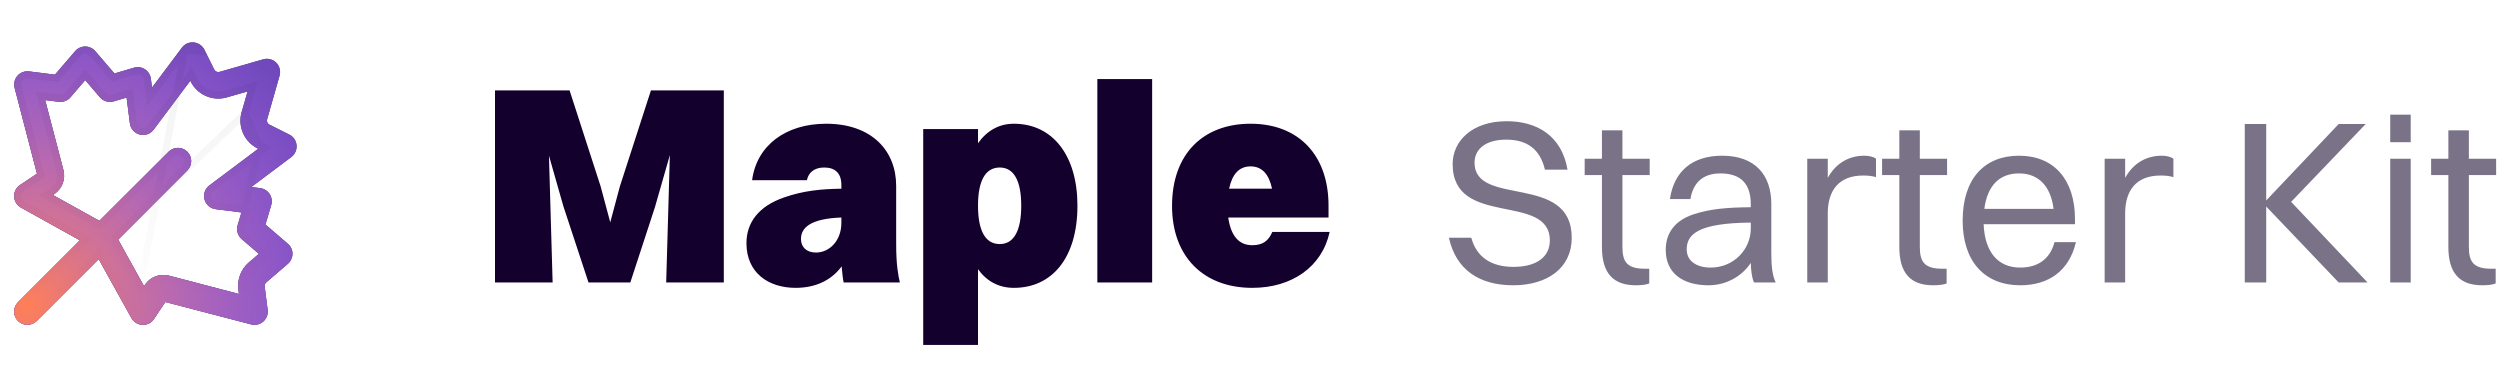
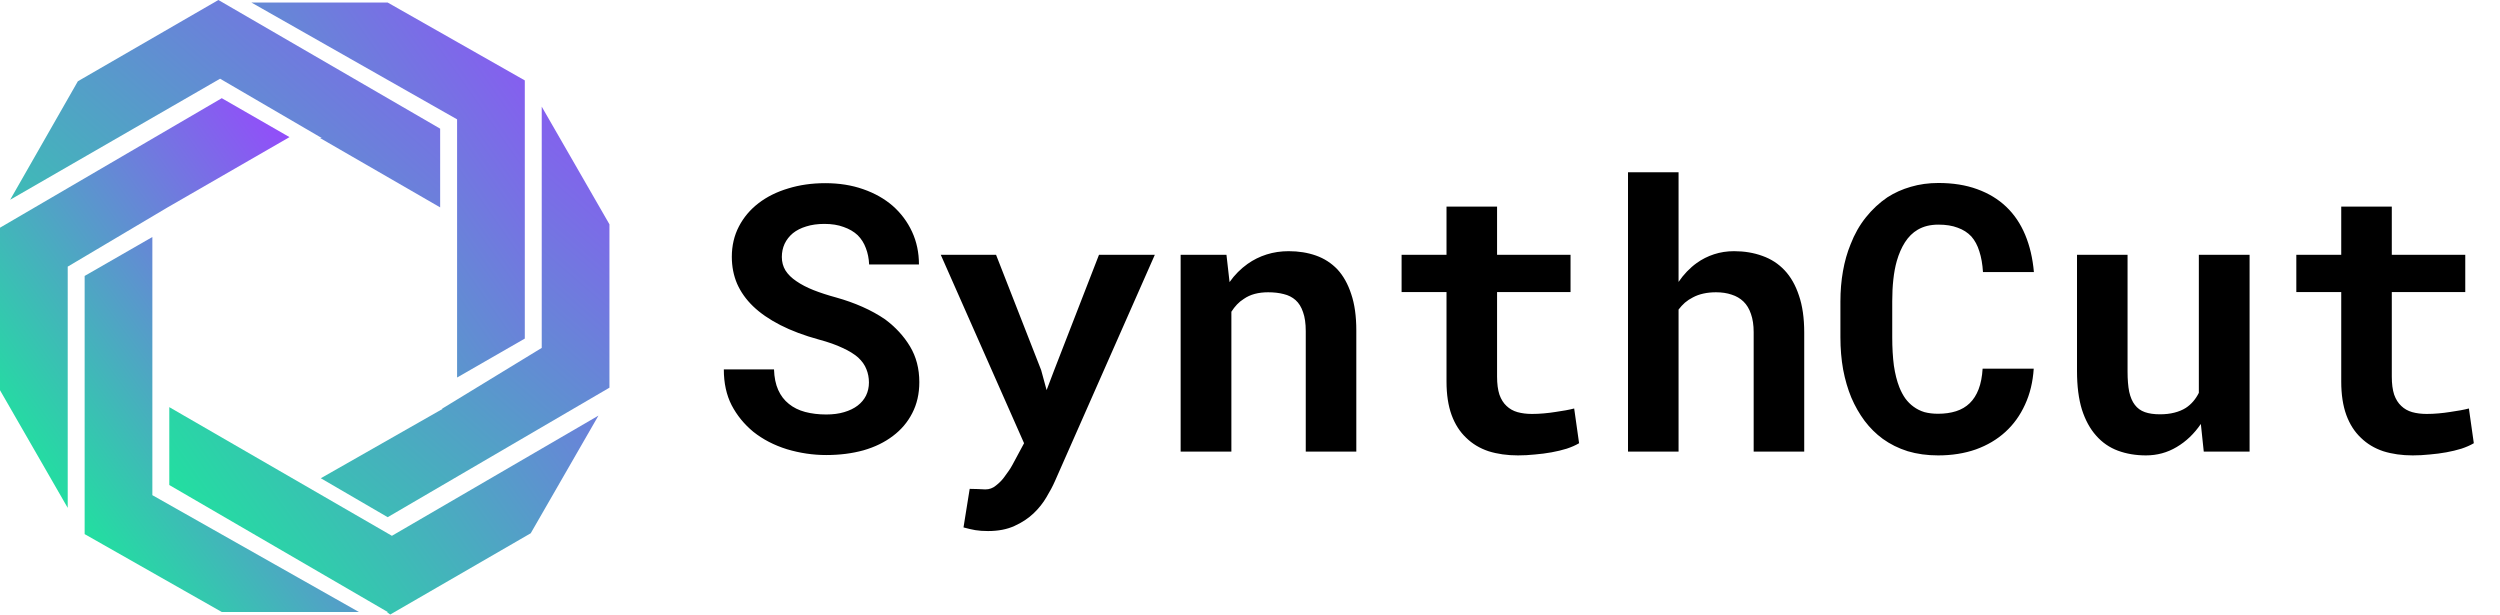
- <svg xmlns="http://www.w3.org/2000/svg" width="177" height="26" viewBox="0 0 177 26" fill="none">
-   <path d="M14.47 3.52C14.325 3.231 14.04 3.036 13.716 3.004C13.392 2.973 13.076 3.114 12.88 3.375L10.763 6.203L10.681 5.574C10.646 5.301 10.494 5.059 10.263 4.907C10.033 4.754 9.748 4.715 9.486 4.793L8.103 5.203L6.744 3.621C6.564 3.414 6.306 3.293 6.033 3.293C5.76 3.293 5.498 3.414 5.322 3.621L3.892 5.285L2.057 5.055C1.748 5.016 1.439 5.133 1.236 5.367C1.033 5.602 0.955 5.918 1.033 6.219L2.619 12.297L1.42 13.098C1.146 13.277 0.99 13.59 1.002 13.914C1.014 14.238 1.197 14.535 1.482 14.695L5.658 17.015L1.275 21.398C0.908 21.765 0.908 22.359 1.275 22.722C1.643 23.085 2.236 23.089 2.6 22.722L6.986 18.343L9.306 22.519C9.466 22.804 9.759 22.988 10.087 22.999C10.415 23.011 10.724 22.855 10.904 22.581L11.704 21.382L17.782 22.968C18.083 23.046 18.403 22.972 18.638 22.765C18.872 22.558 18.989 22.253 18.95 21.945L18.739 20.273C18.728 20.168 18.767 20.066 18.845 19.996L20.38 18.679C20.587 18.5 20.708 18.242 20.708 17.968C20.708 17.695 20.587 17.433 20.38 17.258L18.794 15.898L19.204 14.515C19.282 14.25 19.239 13.969 19.091 13.738C18.942 13.508 18.696 13.355 18.423 13.32L17.798 13.238L20.626 11.117C20.888 10.922 21.024 10.605 20.997 10.281C20.97 9.957 20.774 9.672 20.481 9.527L19.071 8.82C18.939 8.754 18.868 8.598 18.911 8.453L19.794 5.36C19.888 5.032 19.798 4.68 19.556 4.438C19.314 4.196 18.962 4.106 18.634 4.2L15.54 5.09C15.396 5.133 15.243 5.063 15.173 4.93L14.47 3.52ZM8.365 16.965L13.263 12.066C13.63 11.699 13.63 11.105 13.263 10.742C12.896 10.379 12.302 10.375 11.939 10.742L7.037 15.636L3.74 13.805L3.846 13.734C4.4 13.363 4.658 12.684 4.49 12.039L3.197 7.086L4.162 7.207C4.474 7.246 4.787 7.125 4.99 6.887L6.033 5.672L7.076 6.887C7.318 7.168 7.701 7.281 8.056 7.176L8.962 6.906L9.197 8.734C9.244 9.113 9.517 9.426 9.888 9.524C10.259 9.621 10.65 9.484 10.877 9.18L13.474 5.715L13.501 5.77C13.97 6.711 15.044 7.184 16.056 6.895L17.529 6.473L17.107 7.945C16.818 8.957 17.29 10.031 18.232 10.504L18.286 10.531L14.822 13.129C14.517 13.359 14.38 13.75 14.478 14.117C14.575 14.484 14.888 14.758 15.267 14.808L17.095 15.043L16.825 15.949C16.72 16.304 16.833 16.687 17.114 16.929L18.329 17.972L17.622 18.578C17.064 19.054 16.782 19.781 16.876 20.511L16.915 20.812L11.962 19.515C11.318 19.347 10.638 19.605 10.267 20.16L10.197 20.265L8.365 16.965Z" fill="#0D001D" />
-   <path d="M14.47 3.52C14.325 3.231 14.04 3.036 13.716 3.004C13.392 2.973 13.076 3.114 12.88 3.375L10.763 6.203L10.681 5.574C10.646 5.301 10.494 5.059 10.263 4.907C10.033 4.754 9.748 4.715 9.486 4.793L8.103 5.203L6.744 3.621C6.564 3.414 6.306 3.293 6.033 3.293C5.76 3.293 5.498 3.414 5.322 3.621L3.892 5.285L2.057 5.055C1.748 5.016 1.439 5.133 1.236 5.367C1.033 5.602 0.955 5.918 1.033 6.219L2.619 12.297L1.42 13.098C1.146 13.277 0.99 13.59 1.002 13.914C1.014 14.238 1.197 14.535 1.482 14.695L5.658 17.015L1.275 21.398C0.908 21.765 0.908 22.359 1.275 22.722C1.643 23.085 2.236 23.089 2.6 22.722L6.986 18.343L9.306 22.519C9.466 22.804 9.759 22.988 10.087 22.999C10.415 23.011 10.724 22.855 10.904 22.581L11.704 21.382L17.782 22.968C18.083 23.046 18.403 22.972 18.638 22.765C18.872 22.558 18.989 22.253 18.95 21.945L18.739 20.273C18.728 20.168 18.767 20.066 18.845 19.996L20.38 18.679C20.587 18.5 20.708 18.242 20.708 17.968C20.708 17.695 20.587 17.433 20.38 17.258L18.794 15.898L19.204 14.515C19.282 14.25 19.239 13.969 19.091 13.738C18.942 13.508 18.696 13.355 18.423 13.32L17.798 13.238L20.626 11.117C20.888 10.922 21.024 10.605 20.997 10.281C20.97 9.957 20.774 9.672 20.481 9.527L19.071 8.82C18.939 8.754 18.868 8.598 18.911 8.453L19.794 5.36C19.888 5.032 19.798 4.68 19.556 4.438C19.314 4.196 18.962 4.106 18.634 4.2L15.54 5.09C15.396 5.133 15.243 5.063 15.173 4.93L14.47 3.52ZM8.365 16.965L13.263 12.066C13.63 11.699 13.63 11.105 13.263 10.742C12.896 10.379 12.302 10.375 11.939 10.742L7.037 15.636L3.74 13.805L3.846 13.734C4.4 13.363 4.658 12.684 4.49 12.039L3.197 7.086L4.162 7.207C4.474 7.246 4.787 7.125 4.99 6.887L6.033 5.672L7.076 6.887C7.318 7.168 7.701 7.281 8.056 7.176L8.962 6.906L9.197 8.734C9.244 9.113 9.517 9.426 9.888 9.524C10.259 9.621 10.65 9.484 10.877 9.18L13.474 5.715L13.501 5.77C13.97 6.711 15.044 7.184 16.056 6.895L17.529 6.473L17.107 7.945C16.818 8.957 17.29 10.031 18.232 10.504L18.286 10.531L14.822 13.129C14.517 13.359 14.38 13.75 14.478 14.117C14.575 14.484 14.888 14.758 15.267 14.808L17.095 15.043L16.825 15.949C16.72 16.304 16.833 16.687 17.114 16.929L18.329 17.972L17.622 18.578C17.064 19.054 16.782 19.781 16.876 20.511L16.915 20.812L11.962 19.515C11.318 19.347 10.638 19.605 10.267 20.16L10.197 20.265L8.365 16.965Z" fill="url(#paint0_radial_64_8)" />
-   <path d="M14.47 3.52C14.325 3.231 14.04 3.036 13.716 3.004C13.392 2.973 13.076 3.114 12.88 3.375L10.763 6.203L10.681 5.574C10.646 5.301 10.494 5.059 10.263 4.907C10.033 4.754 9.748 4.715 9.486 4.793L8.103 5.203L6.744 3.621C6.564 3.414 6.306 3.293 6.033 3.293C5.76 3.293 5.498 3.414 5.322 3.621L3.892 5.285L2.057 5.055C1.748 5.016 1.439 5.133 1.236 5.367C1.033 5.602 0.955 5.918 1.033 6.219L2.619 12.297L1.42 13.098C1.146 13.277 0.99 13.59 1.002 13.914C1.014 14.238 1.197 14.535 1.482 14.695L5.658 17.015L1.275 21.398C0.908 21.765 0.908 22.359 1.275 22.722C1.643 23.085 2.236 23.089 2.6 22.722L6.986 18.343L9.306 22.519C9.466 22.804 9.759 22.988 10.087 22.999C10.415 23.011 10.724 22.855 10.904 22.581L11.704 21.382L17.782 22.968C18.083 23.046 18.403 22.972 18.638 22.765C18.872 22.558 18.989 22.253 18.95 21.945L18.739 20.273C18.728 20.168 18.767 20.066 18.845 19.996L20.38 18.679C20.587 18.5 20.708 18.242 20.708 17.968C20.708 17.695 20.587 17.433 20.38 17.258L18.794 15.898L19.204 14.515C19.282 14.25 19.239 13.969 19.091 13.738C18.942 13.508 18.696 13.355 18.423 13.32L17.798 13.238L20.626 11.117C20.888 10.922 21.024 10.605 20.997 10.281C20.97 9.957 20.774 9.672 20.481 9.527L19.071 8.82C18.939 8.754 18.868 8.598 18.911 8.453L19.794 5.36C19.888 5.032 19.798 4.68 19.556 4.438C19.314 4.196 18.962 4.106 18.634 4.2L15.54 5.09C15.396 5.133 15.243 5.063 15.173 4.93L14.47 3.52ZM8.365 16.965L13.263 12.066C13.63 11.699 13.63 11.105 13.263 10.742C12.896 10.379 12.302 10.375 11.939 10.742L7.037 15.636L3.74 13.805L3.846 13.734C4.4 13.363 4.658 12.684 4.49 12.039L3.197 7.086L4.162 7.207C4.474 7.246 4.787 7.125 4.99 6.887L6.033 5.672L7.076 6.887C7.318 7.168 7.701 7.281 8.056 7.176L8.962 6.906L9.197 8.734C9.244 9.113 9.517 9.426 9.888 9.524C10.259 9.621 10.65 9.484 10.877 9.18L13.474 5.715L13.501 5.77C13.97 6.711 15.044 7.184 16.056 6.895L17.529 6.473L17.107 7.945C16.818 8.957 17.29 10.031 18.232 10.504L18.286 10.531L14.822 13.129C14.517 13.359 14.38 13.75 14.478 14.117C14.575 14.484 14.888 14.758 15.267 14.808L17.095 15.043L16.825 15.949C16.72 16.304 16.833 16.687 17.114 16.929L18.329 17.972L17.622 18.578C17.064 19.054 16.782 19.781 16.876 20.511L16.915 20.812L11.962 19.515C11.318 19.347 10.638 19.605 10.267 20.16L10.197 20.265L8.365 16.965Z" fill="url(#paint1_radial_64_8)" />
-   <path d="M13.081 3.525L13.08 3.525L10.963 6.353L10.595 6.845L10.515 6.236L10.433 5.607L10.433 5.606C10.407 5.406 10.296 5.228 10.125 5.115C9.958 5.005 9.75 4.975 9.557 5.033L9.557 5.033L8.174 5.443L8.019 5.489L7.914 5.366L6.555 3.785C6.555 3.785 6.555 3.785 6.555 3.785C6.421 3.631 6.231 3.543 6.033 3.543C5.833 3.543 5.641 3.632 5.513 3.783L5.512 3.784L5.512 3.784L4.082 5.448L3.995 5.55L3.861 5.533L2.025 5.303L2.025 5.303C1.799 5.274 1.573 5.36 1.425 5.531C1.274 5.705 1.218 5.937 1.275 6.156C1.275 6.156 1.275 6.156 1.275 6.156L2.861 12.234L2.906 12.406L2.758 12.505L1.559 13.305L1.557 13.306C1.359 13.437 1.243 13.666 1.252 13.905C1.26 14.14 1.394 14.358 1.604 14.477C1.605 14.477 1.605 14.477 1.605 14.477L5.779 16.797L6.069 16.958L5.835 17.192L1.452 21.575C1.182 21.845 1.183 22.279 1.451 22.544C1.723 22.813 2.158 22.813 2.422 22.546L2.423 22.545L6.809 18.166L7.044 17.933L7.205 18.222L9.524 22.396C9.524 22.397 9.524 22.397 9.524 22.397L13.081 3.525ZM13.081 3.525C13.224 3.333 13.455 3.23 13.692 3.253C13.931 3.276 14.14 3.42 14.246 3.631L13.081 3.525ZM8.055 16.921L8.188 16.788L13.086 11.89C13.356 11.62 13.355 11.185 13.087 10.92C12.816 10.651 12.38 10.652 12.117 10.918L12.116 10.919L7.213 15.813L7.08 15.947L6.915 15.855L3.619 14.023L3.26 13.824L3.601 13.597L3.707 13.526C4.173 13.214 4.389 12.644 4.248 12.102L2.955 7.149L2.862 6.792L3.228 6.838L4.193 6.959C4.193 6.959 4.193 6.959 4.193 6.959C4.422 6.988 4.652 6.899 4.8 6.725L4.8 6.724L5.843 5.509L6.033 5.288L6.223 5.509L7.265 6.724C7.265 6.724 7.265 6.724 7.266 6.724C7.444 6.931 7.725 7.014 7.985 6.936C7.985 6.936 7.985 6.936 7.985 6.936L8.891 6.667L9.173 6.583L9.21 6.875L9.445 8.703L9.445 8.704C9.479 8.981 9.679 9.21 9.952 9.282C10.225 9.354 10.511 9.253 10.676 9.031L10.676 9.03L13.274 5.565L13.517 5.241L13.698 5.603L13.725 5.658L13.725 5.658C14.14 6.492 15.091 6.91 15.987 6.654L17.46 6.233L17.893 6.108L17.769 6.542L17.347 8.014L8.055 16.921ZM8.055 16.921L8.146 17.086L9.978 20.387L10.177 20.745L10.405 20.404L10.475 20.299M8.055 16.921L10.475 20.299M10.475 20.299L10.475 20.298C10.787 19.832 11.358 19.616 11.899 19.757L10.475 20.299ZM18.344 10.28L18.398 10.308L18.76 10.489L18.436 10.731L14.972 13.328C14.972 13.328 14.972 13.328 14.972 13.328C14.748 13.498 14.648 13.785 14.719 14.053C14.791 14.321 15.02 14.523 15.299 14.56C15.3 14.56 15.3 14.561 15.3 14.561L17.127 14.795L17.418 14.832L17.334 15.114L17.065 16.02L18.344 10.28ZM18.344 10.28C17.509 9.862 17.091 8.91 17.347 8.014L18.344 10.28ZM18.713 17.973L18.492 18.162L17.785 18.768L17.785 18.768C17.29 19.19 17.041 19.832 17.124 20.479L18.713 17.973ZM18.713 17.973L18.492 17.783M18.713 17.973L18.492 17.783M18.492 17.783L17.278 16.74C17.277 16.74 17.277 16.74 17.277 16.74M18.492 17.783L17.277 16.74M17.277 16.74C17.07 16.561 16.988 16.281 17.065 16.02L17.277 16.74ZM11.899 19.757L16.852 21.054L17.211 21.148L17.163 20.78L17.124 20.479L11.899 19.757Z" stroke="url(#paint2_linear_64_8)" stroke-opacity="0.05" stroke-width="0.5" />
-   <path d="M35.046 20V6.4H40.326L42.526 13.2L43.206 15.74L43.886 13.2L46.086 6.4H51.246V20H47.166L47.426 10.98L46.366 14.68L44.626 20H41.666L39.886 14.6L38.866 11.02L39.126 20H35.046ZM57.129 12.76H53.249C53.569 10.3 55.629 8.76 58.489 8.76C61.709 8.76 63.449 10.66 63.449 13.16V17.26C63.449 18.76 63.589 19.46 63.709 20H59.729C59.669 19.7 59.629 19.32 59.589 18.86C58.789 19.94 57.609 20.38 56.329 20.38C54.409 20.38 52.849 19.32 52.849 17.22C52.849 15.76 53.709 14.6 55.509 13.98C56.869 13.5 58.149 13.38 59.569 13.36V13.1C59.569 12.26 59.129 11.86 58.349 11.86C57.609 11.86 57.229 12.26 57.129 12.76ZM56.709 16.92C56.709 17.48 57.089 17.88 57.769 17.88C58.729 17.88 59.569 17.04 59.569 15.78V15.4C57.349 15.48 56.709 16.14 56.709 16.92ZM69.243 24.42H65.363V9.14H69.243V10.14C69.883 9.24 70.743 8.76 71.783 8.76C74.523 8.76 76.283 11 76.283 14.56C76.283 18.26 74.483 20.38 71.783 20.38C70.723 20.38 69.863 19.92 69.243 19.06V24.42ZM70.783 11.86C69.763 11.86 69.243 12.8 69.243 14.56C69.243 16.34 69.763 17.28 70.783 17.28C71.783 17.28 72.303 16.34 72.303 14.56C72.303 12.8 71.783 11.86 70.783 11.86ZM77.692 20V5.6H81.572V20H77.692ZM94.14 16.42C93.6 18.9 91.46 20.38 88.66 20.38C85.18 20.38 82.98 18.14 82.98 14.58C82.98 10.88 85.2 8.76 88.54 8.76C91.92 8.76 94.06 10.96 94.06 14.56V15.4H86.96C87.14 16.68 87.7 17.36 88.66 17.36C89.38 17.36 89.8 17.08 90.08 16.42H94.14ZM88.54 11.78C87.74 11.78 87.24 12.32 87.02 13.36H90.06C89.84 12.32 89.34 11.78 88.54 11.78Z" fill="#14002D" />
-   <path d="M104.398 11.519C104.398 14.687 111.279 12.229 111.279 16.832C111.279 18.994 109.53 20.198 107.137 20.198C104.728 20.198 103.078 19.093 102.583 16.832H104.167C104.53 18.169 105.537 18.895 107.154 18.895C108.837 18.895 109.728 18.152 109.728 17.03C109.728 13.598 102.847 16.155 102.847 11.618C102.847 10.001 104.2 8.582 106.675 8.582C108.837 8.582 110.569 9.621 110.982 12.014H109.381C109.035 10.529 108.078 9.886 106.642 9.886C105.223 9.886 104.398 10.529 104.398 11.519ZM113.416 17.476V12.393H112.195V11.239H113.416V9.226H114.868V11.239H116.799V12.393H114.868V17.476C114.868 18.532 115.182 19.026 116.469 19.026H116.766V20.066C116.601 20.148 116.238 20.198 115.825 20.198C114.192 20.198 113.416 19.323 113.416 17.476ZM119.683 14.093H118.231C118.511 12.162 119.782 11.024 121.927 11.024C124.27 11.024 125.408 12.393 125.408 14.44V17.888C125.408 18.895 125.491 19.521 125.722 20H124.187C124.022 19.654 123.973 19.142 123.956 18.614C123.214 19.72 122.026 20.198 120.97 20.198C119.155 20.198 117.934 19.357 117.934 17.69C117.934 16.485 118.594 15.611 119.881 15.182C121.069 14.786 122.273 14.687 123.956 14.671V14.473C123.956 13.053 123.296 12.278 121.795 12.278C120.541 12.278 119.864 12.971 119.683 14.093ZM119.419 17.657C119.419 18.465 120.095 18.944 121.118 18.944C122.735 18.944 123.956 17.674 123.956 16.172V15.759C120.227 15.793 119.419 16.584 119.419 17.657ZM127.954 20V11.239H129.406V12.591C130 11.519 130.94 11.024 131.996 11.024C132.343 11.024 132.656 11.107 132.821 11.239V12.542C132.574 12.46 132.26 12.427 131.914 12.427C130.165 12.427 129.406 13.515 129.406 15.1V20H127.954ZM134.472 17.476V12.393H133.251V11.239H134.472V9.226H135.924V11.239H137.854V12.393H135.924V17.476C135.924 18.532 136.237 19.026 137.524 19.026H137.821V20.066C137.656 20.148 137.293 20.198 136.881 20.198C135.247 20.198 134.472 19.323 134.472 17.476ZM146.975 17.145C146.497 19.192 145.028 20.198 143.032 20.198C140.491 20.198 138.956 18.482 138.956 15.627C138.956 12.658 140.491 11.024 142.949 11.024C145.424 11.024 146.909 12.723 146.909 15.512V15.875H140.441C140.524 17.838 141.448 18.944 143.032 18.944C144.269 18.944 145.144 18.35 145.457 17.145H146.975ZM142.949 12.278C141.547 12.278 140.705 13.152 140.491 14.786H145.391C145.193 13.169 144.319 12.278 142.949 12.278ZM149.009 20V11.239H150.461V12.591C151.055 11.519 151.996 11.024 153.052 11.024C153.398 11.024 153.712 11.107 153.877 11.239V12.542C153.629 12.46 153.316 12.427 152.969 12.427C151.22 12.427 150.461 13.515 150.461 15.1V20H149.009ZM158.93 20V8.78H160.448V14.192L165.579 8.78H167.493L162.213 14.291L167.625 20H165.579L160.448 14.621V20H158.93ZM169.227 10.067V8.12H170.679V10.067H169.227ZM169.227 20V11.239H170.679V20H169.227ZM173.344 17.476V12.393H172.123V11.239H173.344V9.226H174.796V11.239H176.727V12.393H174.796V17.476C174.796 18.532 175.11 19.026 176.397 19.026H176.694V20.066C176.529 20.148 176.166 20.198 175.753 20.198C174.12 20.198 173.344 19.323 173.344 17.476Z" fill="#0D0027" fill-opacity="0.55" />
+ <svg xmlns="http://www.w3.org/2000/svg" width="537" height="132" viewBox="0 0 537 132" fill="none">
+   <path d="M112.727 72.727V17.273L83.273 0.545H54L98.182 25.636V81.091L112.727 72.727ZM36.364 104.182L83.273 131.454H83.091L83.818 132L114 114.545L128.545 89.273L84.182 115.091L36.364 87.454V104.182Z" fill="url(#paint0_linear_501_56)" />
+   <path d="M94.909 87.818H95.091L68.909 102.727L83.273 111.091L130.909 83.273V48.182L116.364 22.909V74.727L94.909 87.818ZM94.545 27.636L46.909 0L16.727 17.454L2.182 42.909L47.273 16.909L69.091 29.636H68.727L94.545 44.545V27.636Z" fill="url(#paint1_linear_501_56)" />
+   <path d="M47.636 21.091L0 48.909V83.818L14.546 109.091V57.273L36 44.545L62.182 29.454L47.636 21.091Z" fill="url(#paint2_linear_501_56)" />
+   <path d="M18.182 59.273V114.727L47.636 131.454H77.091L32.727 106.363V50.909L18.182 59.273Z" fill="url(#paint3_linear_501_56)" />
+   <path d="M186.648 82.156C186.648 81.141 186.466 80.19 186.102 79.305C185.763 78.419 185.177 77.586 184.344 76.805C183.484 76.049 182.365 75.359 180.984 74.734C179.63 74.083 177.938 73.484 175.906 72.938C172.755 72.078 169.982 71.037 167.586 69.812C165.216 68.588 163.276 67.247 161.766 65.789C160.255 64.331 159.109 62.716 158.328 60.945C157.573 59.175 157.195 57.247 157.195 55.164C157.195 52.768 157.703 50.594 158.719 48.641C159.734 46.688 161.141 45.021 162.938 43.641C164.734 42.26 166.857 41.206 169.305 40.477C171.753 39.721 174.409 39.344 177.273 39.344C180.242 39.344 182.951 39.773 185.398 40.633C187.872 41.492 189.995 42.69 191.766 44.227C193.536 45.789 194.917 47.638 195.906 49.773C196.896 51.909 197.391 54.253 197.391 56.805H186.688C186.635 55.529 186.401 54.357 185.984 53.289C185.594 52.221 185.008 51.297 184.227 50.516C183.419 49.76 182.417 49.175 181.219 48.758C180.047 48.315 178.667 48.094 177.078 48.094C175.62 48.094 174.318 48.276 173.172 48.641C172.052 48.979 171.102 49.461 170.32 50.086C169.539 50.737 168.94 51.505 168.523 52.391C168.133 53.25 167.938 54.188 167.938 55.203C167.938 56.271 168.198 57.234 168.719 58.094C169.266 58.953 170.047 59.721 171.062 60.398C172.078 61.102 173.302 61.74 174.734 62.312C176.193 62.885 177.833 63.419 179.656 63.914C181.609 64.461 183.471 65.125 185.242 65.906C187.013 66.688 188.641 67.586 190.125 68.602C192.365 70.268 194.148 72.208 195.477 74.422C196.805 76.635 197.469 79.188 197.469 82.078C197.469 84.578 196.961 86.805 195.945 88.758C194.956 90.685 193.576 92.312 191.805 93.641C190.034 94.995 187.924 96.023 185.477 96.727C183.029 97.404 180.359 97.742 177.469 97.742C174.63 97.742 171.818 97.326 169.031 96.492C166.271 95.633 163.862 94.383 161.805 92.742C159.852 91.128 158.302 89.227 157.156 87.039C156.036 84.852 155.477 82.287 155.477 79.344H166.258C166.31 81.062 166.609 82.534 167.156 83.758C167.703 84.982 168.471 85.984 169.461 86.766C170.424 87.547 171.583 88.12 172.938 88.484C174.318 88.849 175.828 89.031 177.469 89.031C178.927 89.031 180.216 88.862 181.336 88.523C182.482 88.185 183.445 87.716 184.227 87.117C185.008 86.518 185.607 85.802 186.023 84.969C186.44 84.109 186.648 83.172 186.648 82.156ZM212.234 114.07C211.193 114.07 210.281 114.005 209.5 113.875C208.745 113.745 207.898 113.549 206.961 113.289L208.289 105.008C208.732 105.008 209.292 105.021 209.969 105.047C210.672 105.099 211.232 105.125 211.648 105.125C212.508 105.125 213.263 104.852 213.914 104.305C214.591 103.784 215.164 103.211 215.633 102.586C216.102 101.961 216.44 101.492 216.648 101.18C216.883 100.867 217.156 100.424 217.469 99.852L219.969 95.203L202.078 54.734H213.953L223.641 79.5L224.812 83.797L226.414 79.578L236.062 54.734H248.055L226.609 103.328C226.141 104.396 225.529 105.555 224.773 106.805C224.044 108.055 223.12 109.214 222 110.281C220.88 111.349 219.513 112.247 217.898 112.977C216.31 113.706 214.422 114.07 212.234 114.07ZM253.602 97V54.734H263.445L264.109 60.594C264.656 59.812 265.255 59.096 265.906 58.445C266.557 57.794 267.247 57.208 267.977 56.688C269.227 55.802 270.594 55.125 272.078 54.656C273.562 54.188 275.138 53.953 276.805 53.953C278.94 53.953 280.893 54.266 282.664 54.891C284.435 55.516 285.971 56.505 287.273 57.859C288.549 59.24 289.539 61.01 290.242 63.172C290.971 65.307 291.336 67.912 291.336 70.984V97H280.477V71.141C280.477 69.474 280.281 68.107 279.891 67.039C279.526 65.945 278.992 65.086 278.289 64.461C277.586 63.836 276.74 63.406 275.75 63.172C274.76 62.911 273.641 62.781 272.391 62.781C271.349 62.781 270.385 62.898 269.5 63.133C268.641 63.367 267.872 63.719 267.195 64.188C266.648 64.526 266.154 64.93 265.711 65.398C265.268 65.867 264.865 66.388 264.5 66.961V97H253.602ZM321.57 44.383V54.734H337.352V62.742H321.57V80.906C321.57 82.443 321.74 83.732 322.078 84.773C322.443 85.789 322.951 86.596 323.602 87.195C324.253 87.82 325.034 88.263 325.945 88.523C326.883 88.784 327.924 88.914 329.07 88.914C329.904 88.914 330.75 88.875 331.609 88.797C332.495 88.719 333.341 88.615 334.148 88.484C334.93 88.38 335.659 88.263 336.336 88.133C337.039 88.003 337.638 87.872 338.133 87.742L339.188 95.203C338.432 95.646 337.547 96.037 336.531 96.375C335.516 96.688 334.435 96.948 333.289 97.156C332.143 97.365 330.945 97.521 329.695 97.625C328.471 97.755 327.26 97.82 326.062 97.82C323.745 97.82 321.635 97.521 319.734 96.922C317.859 96.297 316.258 95.333 314.93 94.031C313.576 92.755 312.534 91.128 311.805 89.148C311.076 87.143 310.711 84.747 310.711 81.961V62.742H301.062V54.734H310.711V44.383H321.57ZM360.555 60.555C361.102 59.747 361.701 59.005 362.352 58.328C363.029 57.625 363.732 57.013 364.461 56.492C365.581 55.685 366.818 55.06 368.172 54.617C369.526 54.175 370.958 53.953 372.469 53.953C374.682 53.953 376.714 54.292 378.562 54.969C380.411 55.62 382 56.648 383.328 58.055C384.656 59.461 385.685 61.271 386.414 63.484C387.169 65.672 387.547 68.315 387.547 71.414V97H376.688V71.336C376.688 69.826 376.492 68.523 376.102 67.43C375.737 66.336 375.203 65.451 374.5 64.773C373.797 64.096 372.951 63.602 371.961 63.289C370.971 62.95 369.852 62.781 368.602 62.781C367.638 62.781 366.74 62.872 365.906 63.055C365.073 63.237 364.318 63.51 363.641 63.875C363.016 64.188 362.443 64.565 361.922 65.008C361.427 65.451 360.971 65.945 360.555 66.492V97H349.695V37H360.555V60.555ZM436.844 79.188C436.661 82.052 436.036 84.63 434.969 86.922C433.927 89.213 432.521 91.167 430.75 92.781C428.979 94.396 426.87 95.646 424.422 96.531C421.974 97.391 419.266 97.82 416.297 97.82C413.953 97.82 411.779 97.521 409.773 96.922C407.794 96.297 406.01 95.412 404.422 94.266C402.964 93.198 401.661 91.909 400.516 90.398C399.396 88.888 398.445 87.221 397.664 85.398C396.909 83.576 396.323 81.57 395.906 79.383C395.516 77.195 395.32 74.878 395.32 72.43V64.773C395.32 62.482 395.503 60.307 395.867 58.25C396.232 56.167 396.779 54.24 397.508 52.469C398.341 50.307 399.435 48.38 400.789 46.688C402.143 44.995 403.68 43.562 405.398 42.391C406.935 41.401 408.615 40.646 410.438 40.125C412.286 39.578 414.266 39.305 416.375 39.305C419.5 39.305 422.273 39.747 424.695 40.633C427.143 41.518 429.227 42.781 430.945 44.422C432.664 46.062 434.018 48.068 435.008 50.438C435.997 52.807 436.622 55.477 436.883 58.445H425.945C425.841 56.753 425.581 55.268 425.164 53.992C424.773 52.716 424.201 51.648 423.445 50.789C422.664 49.956 421.688 49.331 420.516 48.914C419.37 48.471 417.99 48.25 416.375 48.25C415.516 48.25 414.708 48.341 413.953 48.523C413.224 48.706 412.547 48.979 411.922 49.344C410.854 49.969 409.943 50.867 409.188 52.039C408.458 53.185 407.872 54.526 407.43 56.062C407.091 57.26 406.844 58.589 406.688 60.047C406.531 61.479 406.453 63.029 406.453 64.695V72.43C406.453 74.695 406.57 76.727 406.805 78.523C407.065 80.294 407.456 81.844 407.977 83.172C408.341 84.083 408.771 84.891 409.266 85.594C409.786 86.297 410.372 86.883 411.023 87.352C411.727 87.872 412.508 88.263 413.367 88.523C414.253 88.758 415.229 88.875 416.297 88.875C417.729 88.875 419.018 88.693 420.164 88.328C421.31 87.963 422.286 87.391 423.094 86.609C423.901 85.828 424.539 84.826 425.008 83.602C425.477 82.378 425.763 80.906 425.867 79.188H436.844ZM473.367 97L472.742 91.062C471.31 93.172 469.578 94.826 467.547 96.023C465.542 97.221 463.341 97.82 460.945 97.82C458.758 97.82 456.753 97.482 454.93 96.805C453.107 96.128 451.544 95.047 450.242 93.562C448.94 92.104 447.924 90.242 447.195 87.977C446.492 85.685 446.141 82.938 446.141 79.734V54.734H457V79.812C457 81.531 457.117 82.977 457.352 84.148C457.612 85.32 458.016 86.258 458.562 86.961C459.109 87.69 459.826 88.211 460.711 88.523C461.596 88.836 462.677 88.992 463.953 88.992C465.099 88.992 466.128 88.875 467.039 88.641C467.977 88.406 468.797 88.068 469.5 87.625C470.099 87.234 470.633 86.766 471.102 86.219C471.57 85.672 471.974 85.06 472.312 84.383V54.734H483.211V97H473.367ZM513.758 44.383V54.734H529.539V62.742H513.758V80.906C513.758 82.443 513.927 83.732 514.266 84.773C514.63 85.789 515.138 86.596 515.789 87.195C516.44 87.82 517.221 88.263 518.133 88.523C519.07 88.784 520.112 88.914 521.258 88.914C522.091 88.914 522.938 88.875 523.797 88.797C524.682 88.719 525.529 88.615 526.336 88.484C527.117 88.38 527.846 88.263 528.523 88.133C529.227 88.003 529.826 87.872 530.32 87.742L531.375 95.203C530.62 95.646 529.734 96.037 528.719 96.375C527.703 96.688 526.622 96.948 525.477 97.156C524.331 97.365 523.133 97.521 521.883 97.625C520.659 97.755 519.448 97.82 518.25 97.82C515.932 97.82 513.823 97.521 511.922 96.922C510.047 96.297 508.445 95.333 507.117 94.031C505.763 92.755 504.721 91.128 503.992 89.148C503.263 87.143 502.898 84.747 502.898 81.961V62.742H493.25V54.734H502.898V44.383H513.758Z" fill="black" />
  <defs>
-     <radialGradient id="paint0_radial_64_8" cx="0" cy="0" r="1" gradientUnits="userSpaceOnUse" gradientTransform="translate(1 23) rotate(-47.3271) scale(79.1336 79.1337)">
-       <stop stop-color="#9563FF" />
-       <stop offset="1" stop-color="#9563FF" stop-opacity="0" />
-     </radialGradient>
-     <radialGradient id="paint1_radial_64_8" cx="0" cy="0" r="1" gradientUnits="userSpaceOnUse" gradientTransform="translate(1.90911 21.6364) rotate(-41.7101) scale(28.0094 28.0093)">
-       <stop stop-color="#FF7F57" />
-       <stop offset="1" stop-color="#9563FF" stop-opacity="0" />
-     </radialGradient>
-     <linearGradient id="paint2_linear_64_8" x1="11" y1="3" x2="11" y2="23" gradientUnits="userSpaceOnUse">
-       <stop />
-       <stop offset="1" stop-opacity="0" />
+     <linearGradient id="paint0_linear_501_56" x1="36.364" y1="132" x2="159.953" y2="45.334" gradientUnits="userSpaceOnUse">
+       <stop stop-color="#14F195" />
+       <stop offset="1" stop-color="#9945FF" />
+     </linearGradient>
+     <linearGradient id="paint1_linear_501_56" x1="2.182" y1="111.091" x2="112.078" y2="-16.252" gradientUnits="userSpaceOnUse">
+       <stop stop-color="#14F195" />
+       <stop offset="1" stop-color="#9945FF" />
+     </linearGradient>
+     <linearGradient id="paint2_linear_501_56" x1="0" y1="109.091" x2="82.948" y2="50.479" gradientUnits="userSpaceOnUse">
+       <stop stop-color="#14F195" />
+       <stop offset="1" stop-color="#9945FF" />
+     </linearGradient>
+     <linearGradient id="paint3_linear_501_56" x1="18.182" y1="131.454" x2="94.941" y2="75.315" gradientUnits="userSpaceOnUse">
+       <stop stop-color="#14F195" />
+       <stop offset="1" stop-color="#9945FF" />
    </linearGradient>
  </defs>
</svg>
